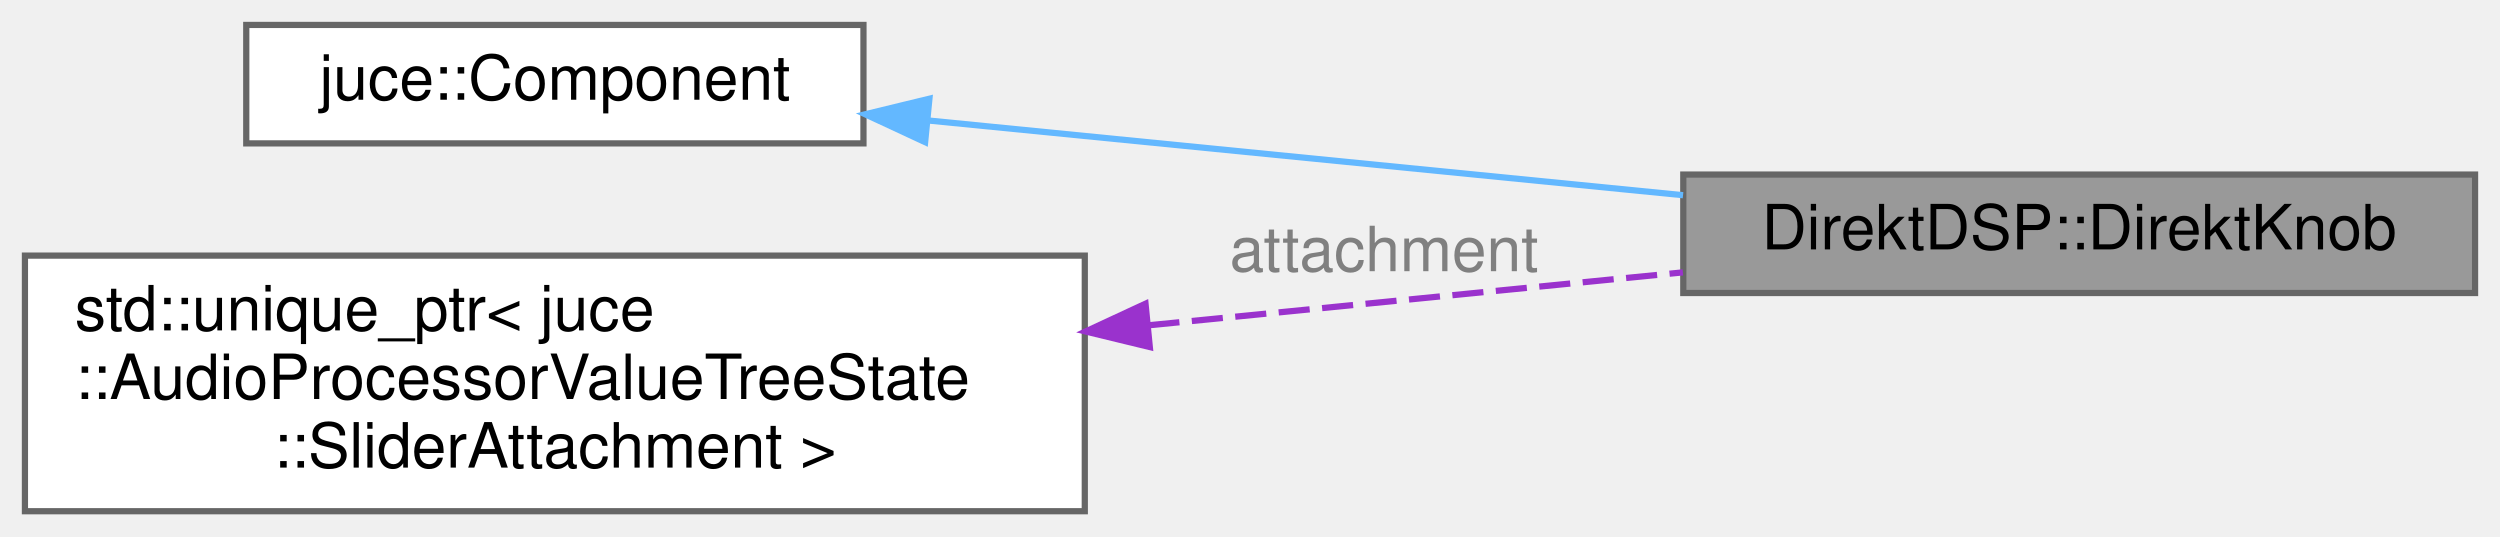
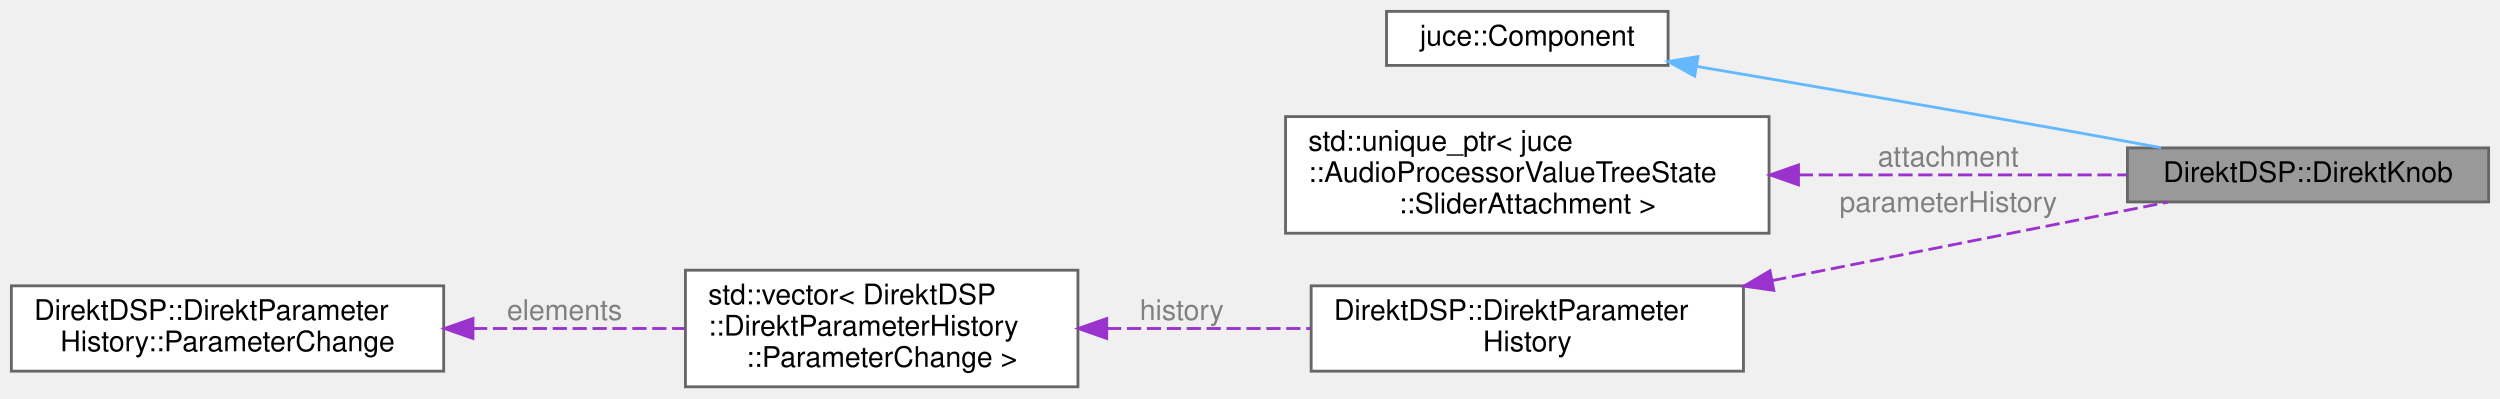
- <svg xmlns="http://www.w3.org/2000/svg" xmlns:xlink="http://www.w3.org/1999/xlink" width="401pt" height="86pt" viewBox="0.00 0.00 401.00 86.00">
-   <g id="graph0" class="graph" transform="scale(1 1) rotate(0) translate(4 82)">
+ <svg xmlns="http://www.w3.org/2000/svg" xmlns:xlink="http://www.w3.org/1999/xlink" width="879pt" height="140pt" viewBox="0.00 0.00 879.00 140.00">
+   <g id="graph0" class="graph" transform="scale(1 1) rotate(0) translate(4 136)">
    <g id="Node000001" class="node">
      <g id="a_Node000001">
        <a xlink:title=" ">
-           <polygon fill="#999999" stroke="#666666" points="393,-54 266,-54 266,-35 393,-35 393,-54" />
-           <text text-anchor="middle" x="329.5" y="-42" font-family="Helvetica,sans-Serif" font-size="10.00">DirektDSP::DirektKnob</text>
+           <polygon fill="#999999" stroke="#666666" points="871,-84 744,-84 744,-65 871,-65 871,-84" />
+           <text text-anchor="middle" x="807.5" y="-72" font-family="Helvetica,sans-Serif" font-size="10.00">DirektDSP::DirektKnob</text>
        </a>
      </g>
    </g>
    <g id="Node000002" class="node">
      <g id="a_Node000002">
        <a xlink:title=" ">
-           <polygon fill="white" stroke="#666666" points="134.5,-78 35.5,-78 35.5,-59 134.5,-59 134.5,-78" />
-           <text text-anchor="middle" x="85" y="-66" font-family="Helvetica,sans-Serif" font-size="10.00">juce::Component</text>
+           <polygon fill="white" stroke="#666666" points="582.5,-132 483.5,-132 483.5,-113 582.5,-113 582.5,-132" />
+           <text text-anchor="middle" x="533" y="-120" font-family="Helvetica,sans-Serif" font-size="10.00">juce::Component</text>
        </a>
      </g>
    </g>
    <g id="edge1_Node000001_Node000002" class="edge">
      <g id="a_edge1_Node000001_Node000002">
        <a xlink:title=" ">
-           <path fill="none" stroke="#63b8ff" d="M144.83,-62.68C181.49,-59.05 228.62,-54.39 265.96,-50.69" />
-           <polygon fill="#63b8ff" stroke="#63b8ff" points="144.39,-59.2 134.78,-63.67 145.08,-66.17 144.39,-59.2" />
+           <path fill="none" stroke="#63b8ff" d="M592.45,-112.67C630.51,-106.22 681.23,-97.52 726,-89.5 735.66,-87.77 745.95,-85.88 755.85,-84.05" />
+           <polygon fill="#63b8ff" stroke="#63b8ff" points="591.84,-109.23 582.56,-114.35 593.01,-116.13 591.84,-109.23" />
        </a>
      </g>
    </g>
    <g id="Node000003" class="node">
      <g id="a_Node000003">
        <a xlink:title=" ">
-           <polygon fill="white" stroke="#666666" points="170,-41 0,-41 0,0 170,0 170,-41" />
-           <text text-anchor="start" x="8" y="-29" font-family="Helvetica,sans-Serif" font-size="10.00">std::unique_ptr&lt; juce</text>
-           <text text-anchor="start" x="8" y="-18" font-family="Helvetica,sans-Serif" font-size="10.00">::AudioProcessorValueTreeState</text>
-           <text text-anchor="middle" x="85" y="-7" font-family="Helvetica,sans-Serif" font-size="10.00">::SliderAttachment &gt;</text>
+           <polygon fill="white" stroke="#666666" points="618,-95 448,-95 448,-54 618,-54 618,-95" />
+           <text text-anchor="start" x="456" y="-83" font-family="Helvetica,sans-Serif" font-size="10.00">std::unique_ptr&lt; juce</text>
+           <text text-anchor="start" x="456" y="-72" font-family="Helvetica,sans-Serif" font-size="10.00">::AudioProcessorValueTreeState</text>
+           <text text-anchor="middle" x="533" y="-61" font-family="Helvetica,sans-Serif" font-size="10.00">::SliderAttachment &gt;</text>
        </a>
      </g>
    </g>
    <g id="edge2_Node000001_Node000003" class="edge">
      <g id="a_edge2_Node000001_Node000003">
        <a xlink:title=" ">
-           <path fill="none" stroke="#9a32cd" stroke-dasharray="5,2" d="M180.2,-29.82C208.95,-32.67 239.83,-35.72 265.93,-38.31" />
-           <polygon fill="#9a32cd" stroke="#9a32cd" points="180.43,-26.33 170.13,-28.83 179.74,-33.29 180.43,-26.33" />
+           <path fill="none" stroke="#9a32cd" stroke-dasharray="5,2" d="M628.45,-74.5C666.59,-74.5 709.56,-74.5 743.74,-74.5" />
+           <polygon fill="#9a32cd" stroke="#9a32cd" points="628.35,-71 618.35,-74.5 628.35,-78 628.35,-71" />
        </a>
      </g>
-       <text text-anchor="middle" x="218" y="-38.5" font-family="Helvetica,sans-Serif" font-size="10.00" fill="grey"> attachment</text>
+       <text text-anchor="middle" x="681" y="-77.5" font-family="Helvetica,sans-Serif" font-size="10.00" fill="grey"> attachment</text>
+     </g>
+     <g id="Node000004" class="node">
+       <g id="a_Node000004">
+         <a xlink:href="classDirektDSP_1_1DirektParameterHistory.html" target="_top" xlink:title="Maintains undo/redo history for APVTS parameter edits.">
+           <polygon fill="white" stroke="#666666" points="609,-35.5 457,-35.5 457,-5.5 609,-5.5 609,-35.5" />
+           <text text-anchor="start" x="465" y="-23.5" font-family="Helvetica,sans-Serif" font-size="10.00">DirektDSP::DirektParameter</text>
+           <text text-anchor="middle" x="533" y="-12.5" font-family="Helvetica,sans-Serif" font-size="10.00">History</text>
+         </a>
+       </g>
+     </g>
+     <g id="edge3_Node000001_Node000004" class="edge">
+       <g id="a_edge3_Node000001_Node000004">
+         <a xlink:title=" ">
+           <path fill="none" stroke="#9a32cd" stroke-dasharray="5,2" d="M619.11,-37.36C664.89,-46.44 719.68,-57.3 758.16,-64.92" />
+           <polygon fill="#9a32cd" stroke="#9a32cd" points="619.67,-33.91 609.18,-35.4 618.31,-40.78 619.67,-33.91" />
+         </a>
+       </g>
+       <text text-anchor="middle" x="681" y="-61.5" font-family="Helvetica,sans-Serif" font-size="10.00" fill="grey"> parameterHistory</text>
+     </g>
+     <g id="Node000005" class="node">
+       <g id="a_Node000005">
+         <a xlink:title=" ">
+           <polygon fill="white" stroke="#666666" points="375,-41 237,-41 237,0 375,0 375,-41" />
+           <text text-anchor="start" x="245" y="-29" font-family="Helvetica,sans-Serif" font-size="10.00">std::vector&lt; DirektDSP</text>
+           <text text-anchor="start" x="245" y="-18" font-family="Helvetica,sans-Serif" font-size="10.00">::DirektParameterHistory</text>
+           <text text-anchor="middle" x="306" y="-7" font-family="Helvetica,sans-Serif" font-size="10.00">::ParameterChange &gt;</text>
+         </a>
+       </g>
+     </g>
+     <g id="edge4_Node000004_Node000005" class="edge">
+       <g id="a_edge4_Node000004_Node000005">
+         <a xlink:title=" ">
+           <path fill="none" stroke="#9a32cd" stroke-dasharray="5,2" d="M385.24,-20.5C408.39,-20.5 433.69,-20.5 456.65,-20.5" />
+           <polygon fill="#9a32cd" stroke="#9a32cd" points="385.12,-17 375.12,-20.5 385.12,-24 385.12,-17" />
+         </a>
+       </g>
+       <text text-anchor="middle" x="411.5" y="-23.5" font-family="Helvetica,sans-Serif" font-size="10.00" fill="grey"> history</text>
+     </g>
+     <g id="Node000006" class="node">
+       <g id="a_Node000006">
+         <a xlink:href="structDirektDSP_1_1DirektParameterHistory_1_1ParameterChange.html" target="_top" xlink:title=" ">
+           <polygon fill="white" stroke="#666666" points="152,-35.5 0,-35.5 0,-5.5 152,-5.5 152,-35.5" />
+           <text text-anchor="start" x="8" y="-23.5" font-family="Helvetica,sans-Serif" font-size="10.00">DirektDSP::DirektParameter</text>
+           <text text-anchor="middle" x="76" y="-12.5" font-family="Helvetica,sans-Serif" font-size="10.00">History::ParameterChange</text>
+         </a>
+       </g>
+     </g>
+     <g id="edge5_Node000005_Node000006" class="edge">
+       <g id="a_edge5_Node000005_Node000006">
+         <a xlink:title=" ">
+           <path fill="none" stroke="#9a32cd" stroke-dasharray="5,2" d="M162.32,-20.5C186.88,-20.5 213.33,-20.5 236.72,-20.5" />
+           <polygon fill="#9a32cd" stroke="#9a32cd" points="162.29,-17 152.29,-20.5 162.29,-24 162.29,-17" />
+         </a>
+       </g>
+       <text text-anchor="middle" x="194.5" y="-23.5" font-family="Helvetica,sans-Serif" font-size="10.00" fill="grey"> elements</text>
    </g>
  </g>
</svg>
